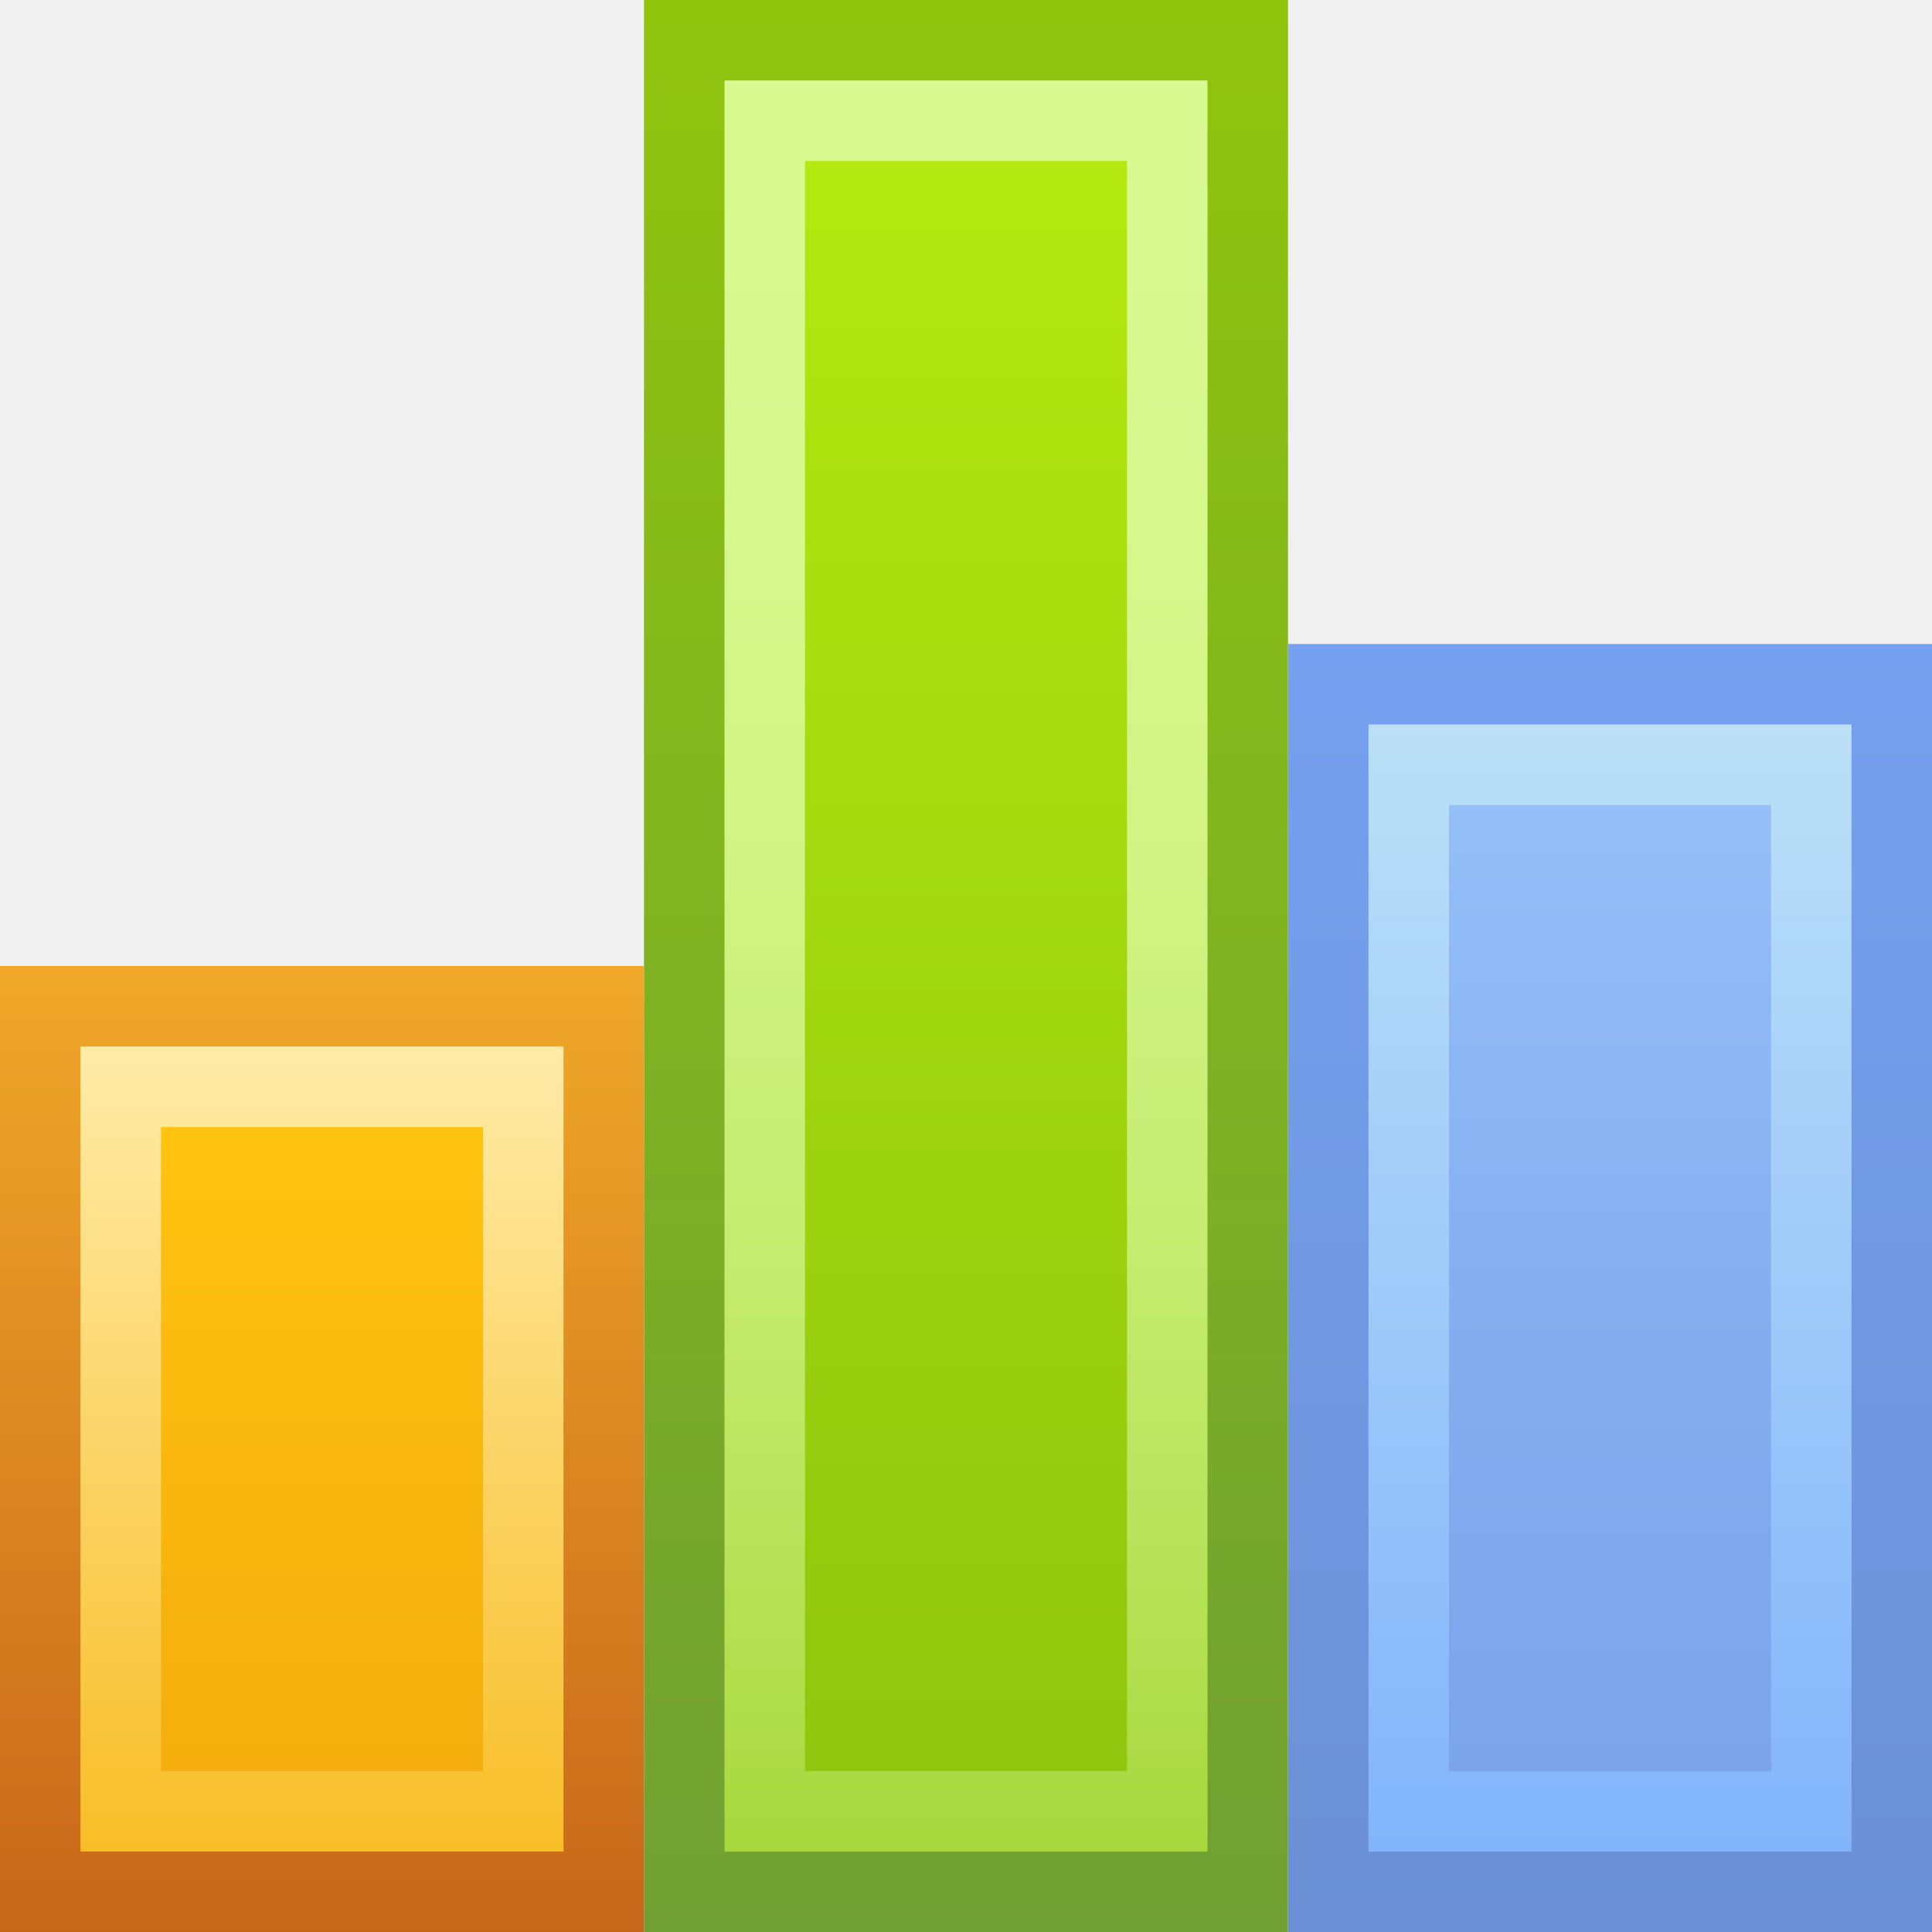
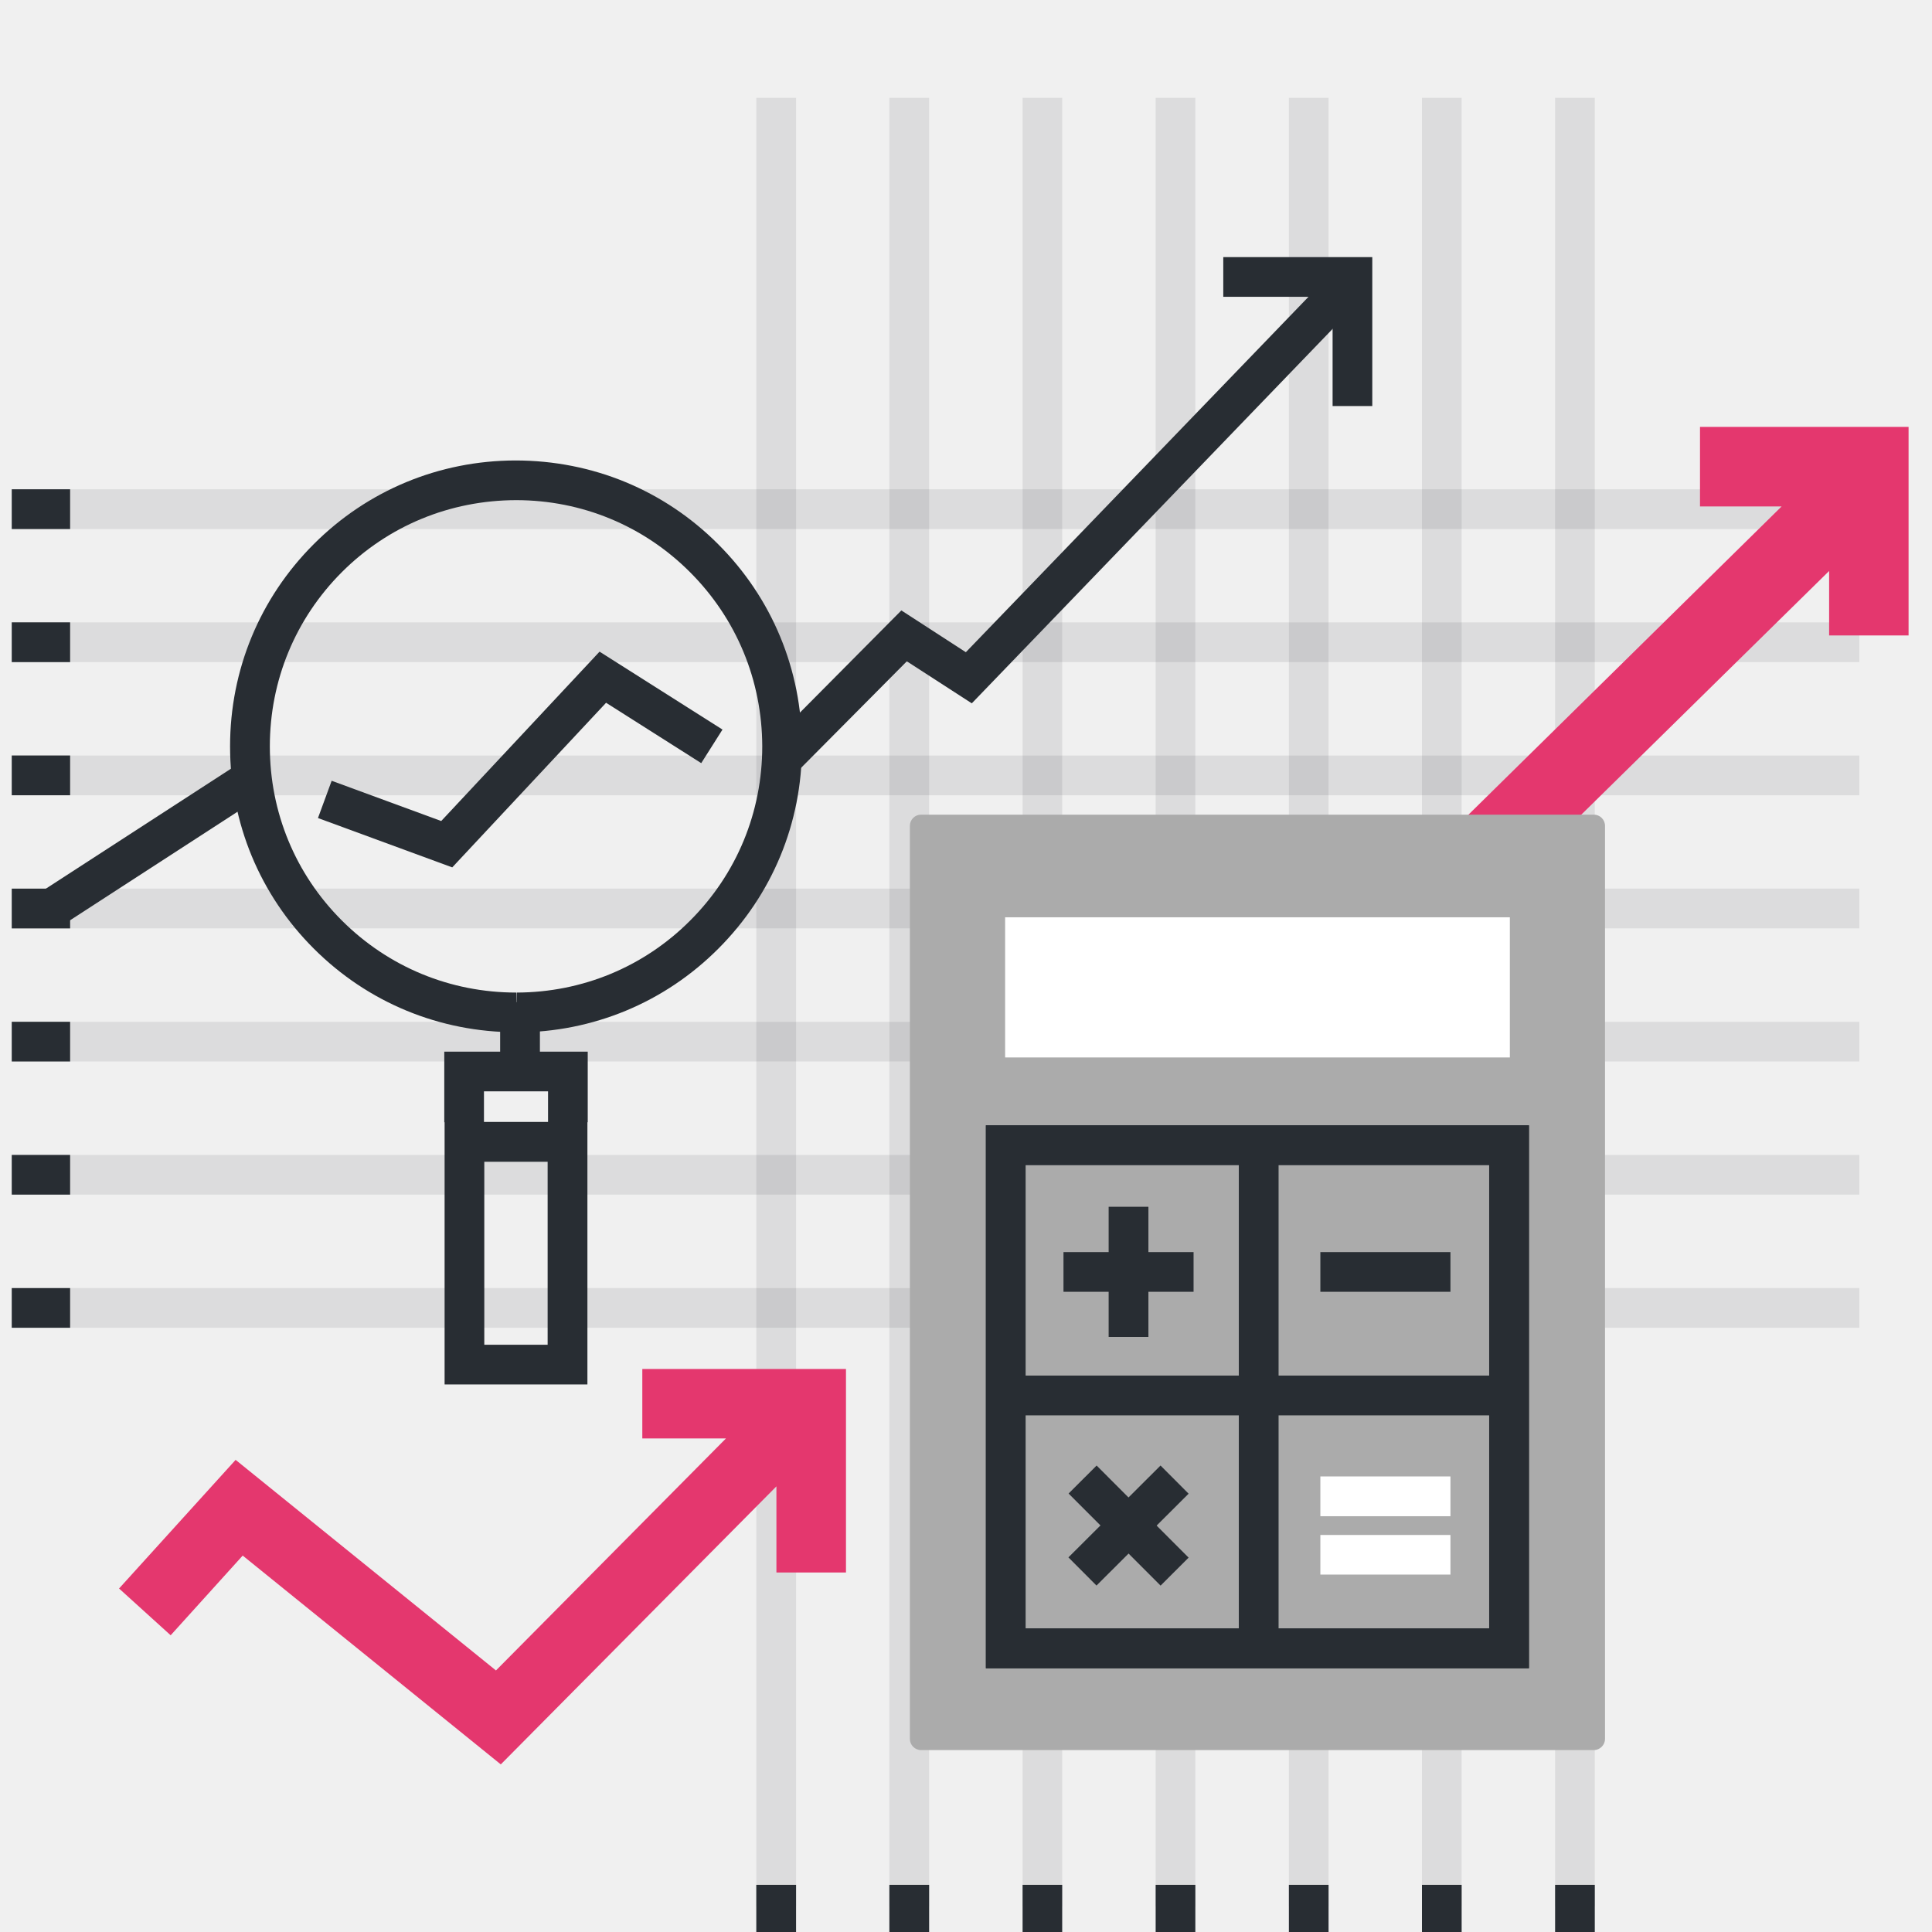
- <svg xmlns="http://www.w3.org/2000/svg" version="1.1" x="0px" y="0px" width="24px" height="24px" viewBox="0 0 24 24" style="overflow:visible;enable-background:new 0 0 24 24;" xml:space="preserve" preserveAspectRatio="xMinYMid meet">
-   <defs>
- </defs>
-   <linearGradient id="SVGID_1_" gradientUnits="userSpaceOnUse" x1="20" y1="8" x2="20" y2="24">
-     <stop offset="0" style="stop-color:#76A1F0" />
-     <stop offset="1" style="stop-color:#6B90D5" />
-   </linearGradient>
-   <rect x="16" y="8" style="fill:url(#SVGID_1_);" width="8" height="16" />
-   <linearGradient id="SVGID_2_" gradientUnits="userSpaceOnUse" x1="20" y1="9" x2="20" y2="23">
-     <stop offset="0" style="stop-color:#BBE0F7" />
-     <stop offset="1" style="stop-color:#82B4FB" />
-   </linearGradient>
-   <rect x="17" y="9" style="fill:url(#SVGID_2_);" width="6" height="14" />
-   <linearGradient id="SVGID_3_" gradientUnits="userSpaceOnUse" x1="20" y1="10" x2="20" y2="22">
-     <stop offset="0" style="stop-color:#95BFF8" />
-     <stop offset="0.557" style="stop-color:#84ADEF" />
-     <stop offset="1" style="stop-color:#7CA4EB" />
-   </linearGradient>
-   <rect x="18" y="10" style="fill:url(#SVGID_3_);" width="4" height="12" />
-   <linearGradient id="SVGID_4_" gradientUnits="userSpaceOnUse" x1="11.999" y1="0" x2="11.999" y2="24">
-     <stop offset="0" style="stop-color:#90C50E" />
-     <stop offset="1" style="stop-color:#70A034" />
-   </linearGradient>
-   <rect x="8" style="fill:url(#SVGID_4_);" width="8" height="24" />
-   <linearGradient id="SVGID_5_" gradientUnits="userSpaceOnUse" x1="11.999" y1="1" x2="11.999" y2="23">
-     <stop offset="0" style="stop-color:#D9F991" />
-     <stop offset="0.239" style="stop-color:#D7F88D" />
-     <stop offset="0.45" style="stop-color:#D1F383" />
-     <stop offset="0.651" style="stop-color:#C6EC71" />
-     <stop offset="0.844" style="stop-color:#B7E257" />
-     <stop offset="1" style="stop-color:#A8D73D" />
-   </linearGradient>
-   <rect x="9" y="1" style="fill:url(#SVGID_5_);" width="6" height="22" />
-   <linearGradient id="SVGID_6_" gradientUnits="userSpaceOnUse" x1="11.999" y1="2" x2="11.999" y2="22">
-     <stop offset="0" style="stop-color:#B3E810" />
-     <stop offset="1" style="stop-color:#90C60D" />
-   </linearGradient>
-   <rect x="10" y="2" style="fill:url(#SVGID_6_);" width="4" height="20" />
-   <linearGradient id="SVGID_7_" gradientUnits="userSpaceOnUse" x1="4" y1="12" x2="4" y2="24">
-     <stop offset="0" style="stop-color:#F0A829" />
-     <stop offset="1" style="stop-color:#C7671A" />
-   </linearGradient>
-   <rect y="12" style="fill:url(#SVGID_7_);" width="8" height="12" />
-   <linearGradient id="SVGID_8_" gradientUnits="userSpaceOnUse" x1="4" y1="13" x2="4" y2="23">
-     <stop offset="0" style="stop-color:#FFEBA8" />
-     <stop offset="1" style="stop-color:#F8BE27" />
-   </linearGradient>
-   <rect x="1" y="13" style="fill:url(#SVGID_8_);" width="6" height="10" />
-   <linearGradient id="SVGID_9_" gradientUnits="userSpaceOnUse" x1="4" y1="14" x2="4" y2="22">
-     <stop offset="0" style="stop-color:#FFC30F" />
-     <stop offset="1" style="stop-color:#F5AE0D" />
-   </linearGradient>
-   <rect x="2" y="14" style="fill:url(#SVGID_9_);" width="4" height="8" />
+ <svg xmlns="http://www.w3.org/2000/svg" version="1.1" id="Camada_1" x="0px" y="0px" width="24px" height="24px" viewBox="0 0 24 24" enable-background="new 0 0 24 24" xml:space="preserve">
+   <g opacity="0.1">
+     <g>
+       <line fill="#282D33" x1="0.146" y1="6.324" x2="23.097" y2="6.324" />
+       <rect x="0.146" y="6.078" fill="#282D33" width="22.951" height="0.494" />
+     </g>
+     <g>
+       <line fill="#282D33" x1="0.146" y1="7.979" x2="23.097" y2="7.979" />
+       <rect x="0.146" y="7.731" fill="#282D33" width="22.951" height="0.494" />
+     </g>
+     <g>
+       <line fill="#282D33" x1="0.146" y1="9.632" x2="23.097" y2="9.632" />
+       <rect x="0.146" y="9.385" fill="#282D33" width="22.951" height="0.494" />
+     </g>
+     <g>
+       <line fill="#282D33" x1="0.146" y1="11.286" x2="23.097" y2="11.286" />
+       <rect x="0.146" y="11.039" fill="#282D33" width="22.951" height="0.494" />
+     </g>
+     <g>
+       <line fill="#282D33" x1="0.146" y1="12.939" x2="23.097" y2="12.939" />
+       <rect x="0.146" y="12.693" fill="#282D33" width="22.951" height="0.493" />
+     </g>
+     <g>
+       <line fill="#282D33" x1="0.146" y1="14.594" x2="23.097" y2="14.594" />
+       <rect x="0.146" y="14.347" fill="#282D33" width="22.951" height="0.493" />
+     </g>
+     <g>
+       <line fill="#282D33" x1="0.146" y1="16.247" x2="23.097" y2="16.247" />
+       <rect x="0.146" y="16.001" fill="#282D33" width="22.951" height="0.493" />
+     </g>
+   </g>
+   <g>
+     <g opacity="0.1">
+       <g>
+         <line fill="#FFFFFF" x1="9.642" y1="23.68" x2="9.642" y2="1.215" />
+         <rect x="9.395" y="1.215" fill="#282D33" width="0.494" height="22.464" />
+       </g>
+       <g>
+         <line fill="#FFFFFF" x1="11.295" y1="23.68" x2="11.295" y2="1.215" />
+         <rect x="11.048" y="1.215" fill="#282D33" width="0.494" height="22.464" />
+       </g>
+       <g>
+         <line fill="#FFFFFF" x1="12.949" y1="23.68" x2="12.949" y2="1.215" />
+         <rect x="12.703" y="1.215" fill="#282D33" width="0.492" height="22.464" />
+       </g>
+       <g>
+         <line fill="#FFFFFF" x1="14.604" y1="23.68" x2="14.604" y2="1.215" />
+         <rect x="14.356" y="1.215" fill="#282D33" width="0.493" height="22.464" />
+       </g>
+       <g>
+         <line fill="#FFFFFF" x1="16.257" y1="23.68" x2="16.257" y2="1.215" />
+         <rect x="16.011" y="1.215" fill="#282D33" width="0.493" height="22.464" />
+       </g>
+       <g>
+         <line fill="#FFFFFF" x1="17.911" y1="23.68" x2="17.911" y2="1.215" />
+         <rect x="17.664" y="1.215" fill="#282D33" width="0.493" height="22.464" />
+       </g>
+       <g>
+         <line fill="#FFFFFF" x1="19.564" y1="23.68" x2="19.564" y2="1.215" />
+         <rect x="19.318" y="1.215" fill="#282D33" width="0.493" height="22.464" />
+       </g>
+     </g>
+     <polygon fill="#E4376E" points="21.118,5.303 21.118,6.291 22.132,6.291 15.89,12.435 14.146,10.941 11.579,13.775 12.296,14.453    14.22,12.303 15.931,13.77 22.722,7.093 22.722,7.894 23.709,7.894 23.709,5.303  " />
+     <g>
+       <path fill="#ABABAB" d="M19.938,21.602c0,0.075-0.063,0.138-0.138,0.138h-8.359c-0.076,0-0.138-0.063-0.138-0.138V10.258    c0-0.076,0.062-0.138,0.138-0.138h8.359c0.075,0,0.138,0.062,0.138,0.138V21.602z" />
+       <path fill="#282D33" d="M18.993,20.724h-6.746v-6.745h6.746V20.724z M12.74,20.229h5.759v-5.757H12.74V20.229z" />
+       <rect x="12.486" y="11.395" fill="#FFFFFF" width="6.27" height="1.741" />
+       <path fill="#282D33" d="M18.993,20.724h-6.746v-6.745h6.746V20.724z M12.74,20.229h5.759v-5.757H12.74V20.229z" />
+       <rect x="15.389" y="14.225" fill="#282D33" width="0.494" height="6.222" />
+       <rect x="12.524" y="17.088" fill="#282D33" width="6.221" height="0.494" />
+       <rect x="13.211" y="15.554" fill="#282D33" width="1.616" height="0.493" />
+       <rect x="13.772" y="14.991" fill="#282D33" width="0.494" height="1.617" />
+       <rect x="16.402" y="15.554" fill="#282D33" width="1.616" height="0.493" />
+       <rect x="13.211" y="18.705" transform="matrix(0.7068 0.7074 -0.7074 0.7068 17.5169 -4.3607)" fill="#282D33" width="1.617" height="0.492" />
+       <rect x="13.772" y="18.143" transform="matrix(0.7061 0.7081 -0.7081 0.7061 17.5392 -4.3574)" fill="#282D33" width="0.494" height="1.616" />
+       <rect x="16.402" y="19.068" fill="#FFFFFF" width="1.616" height="0.492" />
+       <rect x="16.402" y="18.341" fill="#FFFFFF" width="1.616" height="0.494" />
+     </g>
+     <polygon fill="#E4376E" points="7.979,17.006 7.979,17.869 9.018,17.869 6.161,20.751 2.927,18.135 1.479,19.733 2.12,20.314    3.015,19.324 6.221,21.918 9.645,18.464 9.645,19.534 10.509,19.534 10.509,17.006  " />
+     <g>
+       <g>
+         <line fill="#FFFFFF" x1="9.642" y1="24.139" x2="9.642" y2="23.414" />
+         <rect x="9.395" y="23.414" fill="#282D33" width="0.494" height="0.725" />
+       </g>
+       <g>
+         <line fill="#FFFFFF" x1="11.295" y1="24.139" x2="11.295" y2="23.414" />
+         <rect x="11.048" y="23.414" fill="#282D33" width="0.494" height="0.725" />
+       </g>
+       <g>
+         <line fill="#FFFFFF" x1="12.949" y1="24.139" x2="12.949" y2="23.414" />
+         <rect x="12.703" y="23.414" fill="#282D33" width="0.492" height="0.725" />
+       </g>
+       <g>
+         <line fill="#FFFFFF" x1="14.604" y1="24.139" x2="14.604" y2="23.414" />
+         <rect x="14.356" y="23.414" fill="#282D33" width="0.493" height="0.725" />
+       </g>
+       <g>
+         <line fill="#FFFFFF" x1="16.257" y1="24.139" x2="16.257" y2="23.414" />
+         <rect x="16.011" y="23.414" fill="#282D33" width="0.493" height="0.725" />
+       </g>
+       <g>
+         <line fill="#FFFFFF" x1="17.911" y1="24.139" x2="17.911" y2="23.414" />
+         <rect x="17.664" y="23.414" fill="#282D33" width="0.493" height="0.725" />
+       </g>
+       <g>
+         <line fill="#FFFFFF" x1="19.564" y1="24.139" x2="19.564" y2="23.414" />
+         <rect x="19.318" y="23.414" fill="#282D33" width="0.493" height="0.725" />
+       </g>
+     </g>
+     <g>
+       <g>
+         <polygon fill="#282D33" points="9.882,9.608 9.532,9.26 11.197,7.583 11.998,8.102 16.459,3.475 16.813,3.817 12.072,8.737      11.265,8.215    " />
+         <rect x="1.72" y="8.907" transform="matrix(0.5439 0.8391 -0.8391 0.5439 9.6473 3.1058)" fill="#282D33" width="0.493" height="3.042" />
+         <g>
+           <path fill="#282D33" d="M6.41,12.05" />
+         </g>
+         <path fill="#282D33" d="M6.412,12.823c-0.951,0-1.844-0.369-2.514-1.039c-0.67-0.669-1.04-1.562-1.04-2.512     S3.227,7.43,3.897,6.76c0.667-0.668,1.557-1.038,2.505-1.04c0.958,0,1.849,0.369,2.519,1.04c0.67,0.669,1.04,1.561,1.041,2.512     c0.001,0.95-0.368,1.842-1.039,2.513c-0.668,0.669-1.557,1.038-2.504,1.04H6.412z M6.411,6.213     c-0.824,0.002-1.59,0.32-2.165,0.895C3.669,7.686,3.352,8.454,3.352,9.272s0.317,1.586,0.895,2.163     c0.578,0.577,1.346,0.895,2.166,0.895v0.247l0.005-0.247c0.815-0.002,1.582-0.319,2.156-0.895     c0.578-0.578,0.895-1.346,0.895-2.164C9.467,8.453,9.149,7.685,8.572,7.108C7.996,6.531,7.228,6.213,6.411,6.213z" />
+         <path fill="#282D33" d="M7.297,17.198H5.523v-3.261h1.774V17.198z M6.016,16.705h0.787v-2.273H6.016V16.705z" />
+         <polygon fill="#282D33" points="6.012,13.941 5.519,13.941 5.519,13.064 7.301,13.064 7.301,13.941 6.808,13.941 6.808,13.557      6.012,13.557    " />
+         <g>
+           <rect x="6.213" y="12.45" fill="#282D33" width="0.494" height="0.699" />
+         </g>
+         <polygon fill="#282D33" points="5.618,10.775 3.95,10.162 4.12,9.699 5.481,10.199 7.448,8.095 8.975,9.063 8.711,9.48      7.529,8.73    " />
+       </g>
+       <g>
+         <g>
+           <line fill="#282D33" x1="0.146" y1="6.324" x2="0.87" y2="6.324" />
+           <rect x="0.146" y="6.078" fill="#282D33" width="0.725" height="0.494" />
+         </g>
+         <g>
+           <line fill="#282D33" x1="0.146" y1="7.979" x2="0.87" y2="7.979" />
+           <rect x="0.146" y="7.731" fill="#282D33" width="0.725" height="0.494" />
+         </g>
+         <g>
+           <line fill="#282D33" x1="0.146" y1="9.632" x2="0.87" y2="9.632" />
+           <rect x="0.146" y="9.385" fill="#282D33" width="0.725" height="0.494" />
+         </g>
+         <g>
+           <line fill="#282D33" x1="0.146" y1="11.286" x2="0.87" y2="11.286" />
+           <rect x="0.146" y="11.039" fill="#282D33" width="0.725" height="0.494" />
+         </g>
+         <g>
+           <line fill="#282D33" x1="0.146" y1="12.939" x2="0.87" y2="12.939" />
+           <rect x="0.146" y="12.693" fill="#282D33" width="0.725" height="0.493" />
+         </g>
+         <g>
+           <line fill="#282D33" x1="0.146" y1="14.594" x2="0.87" y2="14.594" />
+           <rect x="0.146" y="14.347" fill="#282D33" width="0.725" height="0.493" />
+         </g>
+         <g>
+           <line fill="#282D33" x1="0.146" y1="16.247" x2="0.87" y2="16.247" />
+           <rect x="0.146" y="16.001" fill="#282D33" width="0.725" height="0.493" />
+         </g>
+       </g>
+       <polygon fill="#282D33" points="17.047,5.044 16.554,5.044 16.554,3.687 15.196,3.687 15.196,3.194 17.047,3.194   " />
+     </g>
+   </g>
</svg>
